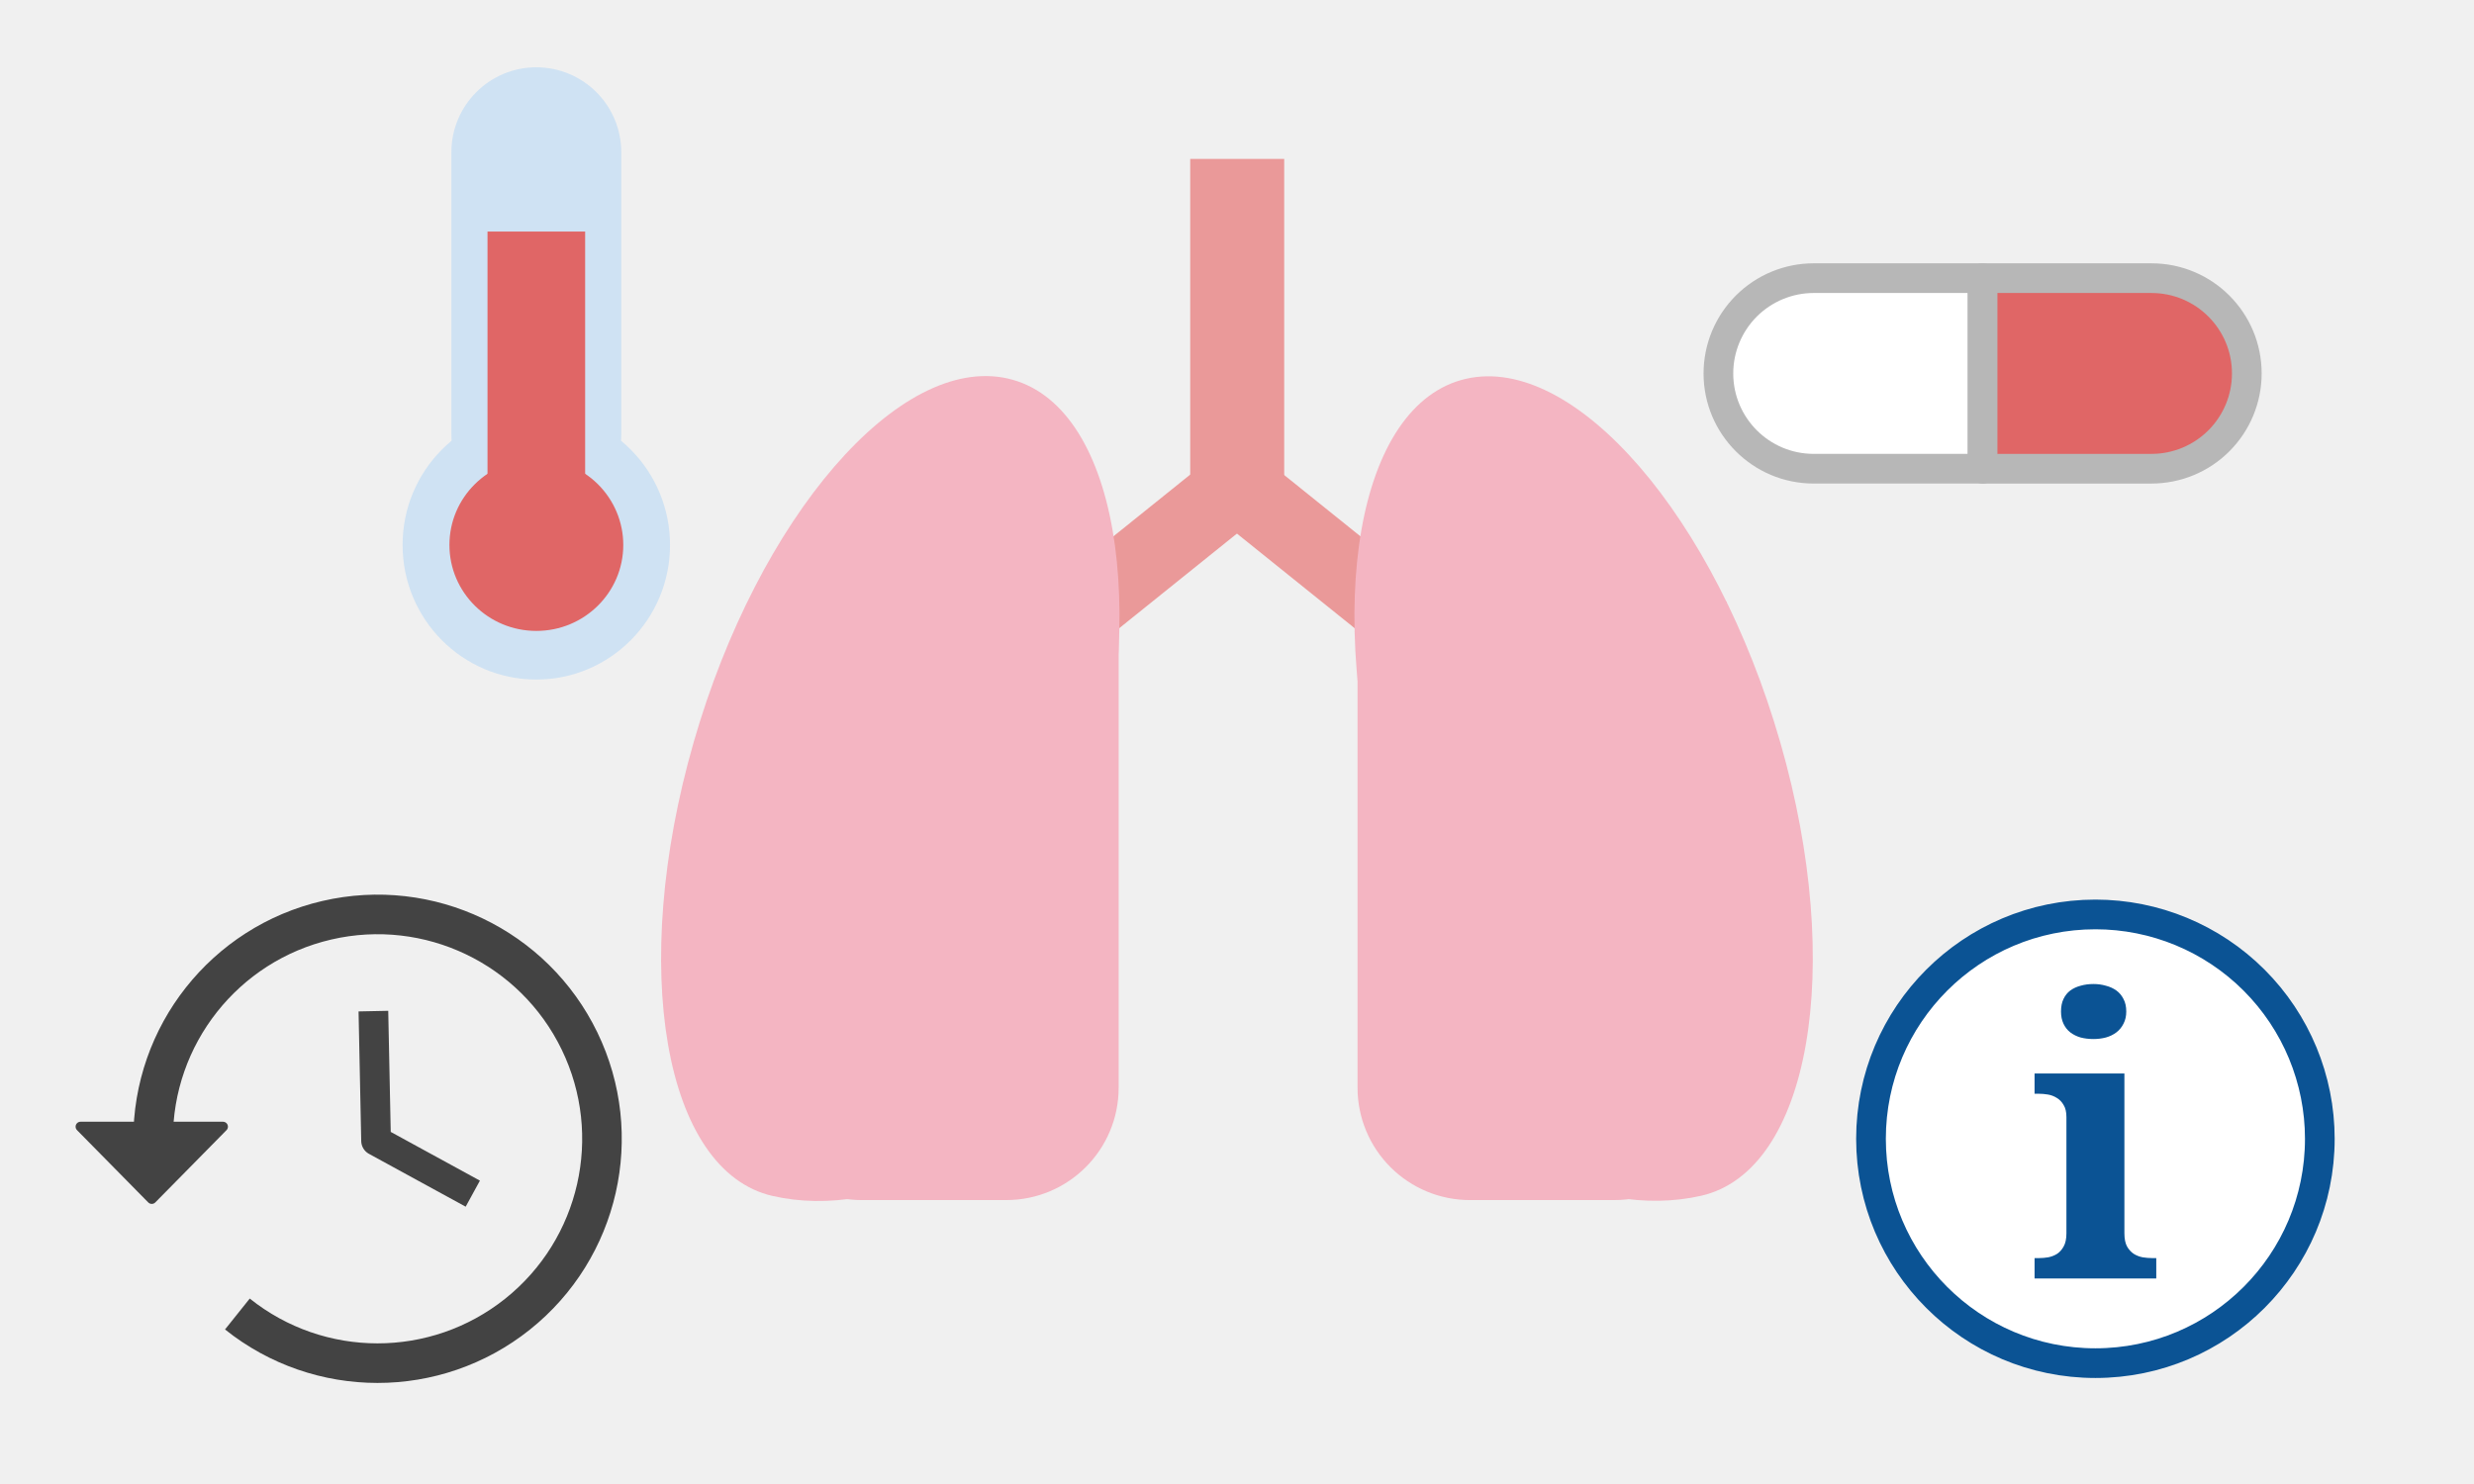
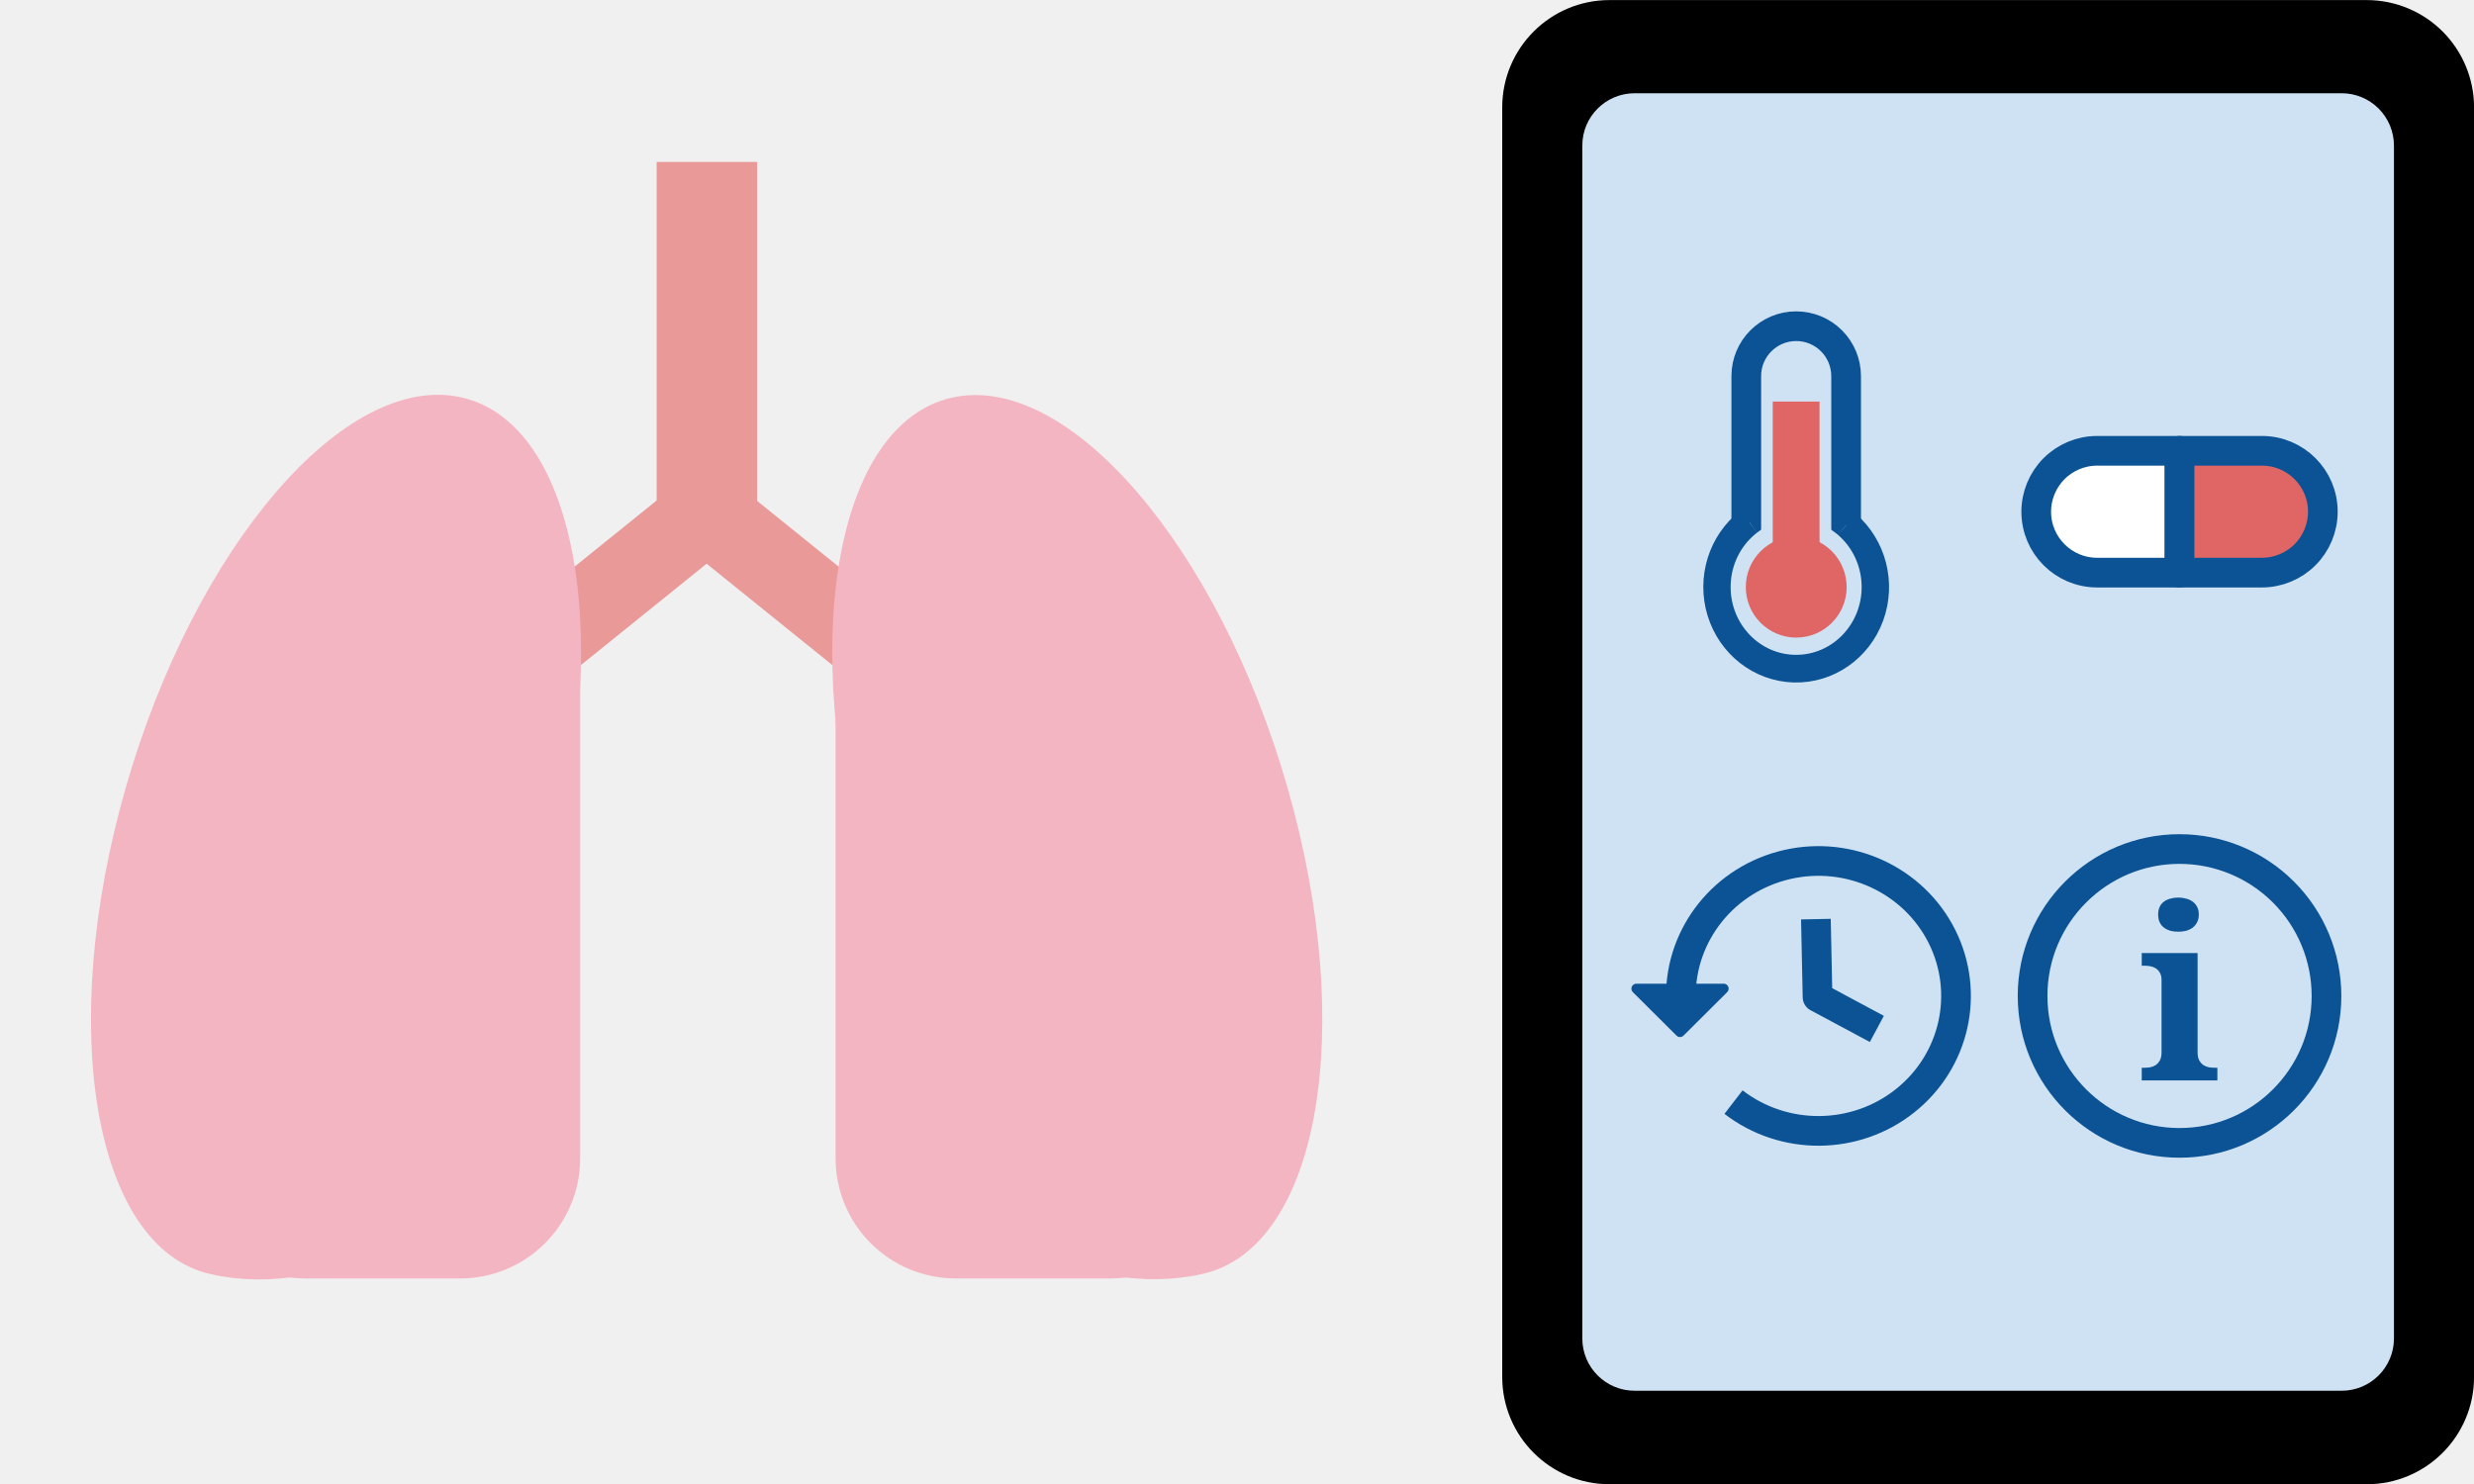
<svg xmlns="http://www.w3.org/2000/svg" version="1.1" viewBox="0.0 0.0 250.0 150.0" fill="none" stroke="none" stroke-linecap="square" stroke-miterlimit="10">
  <clipPath id="p.0">
    <path d="m0 0l250.0 0l0 150.0l-250.0 0l0 -150.0z" clip-rule="nonzero" />
  </clipPath>
  <g clip-path="url(#p.0)">
    <path fill="#000000" fill-opacity="0.0" d="m0 0l250.0 0l0 150.0l-250.0 0z" fill-rule="evenodd" />
-     <path fill="#ea9999" d="m120.273 16.062l9.497 0l0 37.013l-9.497 0z" fill-rule="evenodd" />
-     <path fill="#ea9999" d="m120.381 47.884l7.439 3.777l-19.995 16.077l-7.439 -3.777z" fill-rule="evenodd" />
-     <path fill="#ea9999" d="m129.605 47.884l-7.439 3.777l19.995 16.077l7.439 -3.777z" fill-rule="evenodd" />
-     <path fill="#f4b5c2" d="m179.903 75.049l0 0c6.561 22.803 2.981 43.316 -7.997 45.816q-8.261 1.882 -18.527 -3.206q-8.292 -16.396 -13.23 -33.555l0 0c-6.561 -22.803 -2.981 -43.316 7.997 -45.816l0 0c10.978 -2.501 25.195 13.958 31.756 36.761z" fill-rule="evenodd" />
-     <path fill="#f4b5c2" d="m70.089 75.048l0 0c-6.563 22.816 -2.985 43.339 7.992 45.839q8.261 1.882 18.527 -3.21q8.294 -16.405 13.233 -33.574l0 0c6.563 -22.816 2.985 -43.339 -7.992 -45.839l0 0c-10.977 -2.501 -25.197 13.968 -31.761 36.784z" fill-rule="evenodd" />
-     <path fill="#f4b5c2" d="m101.684 121.302l-14.602 0l0 0c-3.012 0 -5.901 -1.197 -8.031 -3.327c-2.13 -2.13 -3.327 -5.019 -3.327 -8.031l0 -49.112c0 -1.7166138E-4 1.373291E-4 -3.1280518E-4 3.1280518E-4 -3.1280518E-4l37.317 3.1280518E-4l0 0c1.6784668E-4 0 3.1280518E-4 1.373291E-4 3.1280518E-4 3.0899048E-4l-3.1280518E-4 49.111l0 0c0 6.273 -5.085 11.357 -11.357 11.357z" fill-rule="evenodd" />
-     <path fill="#f4b5c2" d="m163.141 121.302l-14.602 0l0 0c-3.012 0 -5.901 -1.197 -8.031 -3.327c-2.13 -2.13 -3.327 -5.019 -3.327 -8.031l0 -49.112c0 -1.7166138E-4 1.5258789E-4 -3.1280518E-4 3.2043457E-4 -3.1280518E-4l37.317 3.1280518E-4l0 0c1.6784668E-4 0 3.2043457E-4 1.373291E-4 3.2043457E-4 3.0899048E-4l-3.2043457E-4 49.111l0 0c0 6.273 -5.085 11.357 -11.357 11.357z" fill-rule="evenodd" />
-     <path fill="#cfe2f3" d="m45.615 15.385l0 0c0 -4.74 3.843 -8.583 8.583 -8.583l0 0l0 0c2.276 0 4.459 0.904 6.069 2.514c1.61 1.61 2.514 3.793 2.514 6.069l0 28.513c0 4.74 -3.843 8.583 -8.583 8.583l0 0l0 0c-4.74 0 -8.583 -3.843 -8.583 -8.583z" fill-rule="evenodd" />
-     <path fill="#cfe2f3" d="m40.683 55.079l0 0c0 -7.515 6.05 -13.608 13.512 -13.608l0 0c3.584 0 7.02 1.434 9.554 3.986c2.534 2.552 3.958 6.013 3.958 9.622l0 0c0 7.515 -6.05 13.608 -13.512 13.608l0 0c-7.463 0 -13.512 -6.092 -13.512 -13.608z" fill-rule="evenodd" />
-     <path fill="#e06666" d="m45.415 55.08l0 0c0 -4.8 3.933 -8.691 8.784 -8.691l0 0c2.33 0 4.564 0.916 6.211 2.546c1.647 1.63 2.573 3.841 2.573 6.146l0 0c0 4.8 -3.933 8.691 -8.784 8.691l0 0c-4.851 0 -8.784 -3.891 -8.784 -8.691z" fill-rule="evenodd" />
-     <path fill="#e06666" d="m49.264 23.405l9.866 0l0 24.759l-9.866 0z" fill-rule="evenodd" />
-     <path fill="#ffffff" d="m173.646 37.746l0 0l0 0c0 -2.554 1.015 -5.004 2.821 -6.81c1.806 -1.806 4.256 -2.821 6.81 -2.821l17.068 0c9.1552734E-5 0 1.5258789E-4 7.05719E-5 1.5258789E-4 1.6021729E-4l-1.5258789E-4 19.261l0 0c0 9.1552734E-5 -7.6293945E-5 1.6403198E-4 -1.6784668E-4 1.6403198E-4l-17.068 -1.6403198E-4l0 0c-5.319 0 -9.631 -4.312 -9.631 -9.631z" fill-rule="evenodd" />
-     <path stroke="#b7b7b7" stroke-width="3.0" stroke-linejoin="round" stroke-linecap="butt" d="m173.646 37.746l0 0l0 0c0 -2.554 1.015 -5.004 2.821 -6.81c1.806 -1.806 4.256 -2.821 6.81 -2.821l17.068 0c9.1552734E-5 0 1.5258789E-4 7.05719E-5 1.5258789E-4 1.6021729E-4l-1.5258789E-4 19.261l0 0c0 9.1552734E-5 -7.6293945E-5 1.6403198E-4 -1.6784668E-4 1.6403198E-4l-17.068 -1.6403198E-4l0 0c-5.319 0 -9.631 -4.312 -9.631 -9.631z" fill-rule="evenodd" />
-     <path fill="#e06666" d="m227.042 37.746l0 0l0 0c0 2.554 -1.015 5.004 -2.821 6.81c-1.806 1.806 -4.256 2.821 -6.81 2.821l-17.068 0c-9.1552734E-5 0 -1.6784668E-4 -6.866455E-5 -1.6784668E-4 -1.6021729E-4l1.6784668E-4 -19.261l0 0c0 -8.9645386E-5 6.1035156E-5 -1.6212463E-4 1.5258789E-4 -1.6212463E-4l17.068 1.6212463E-4l0 0c5.319 0 9.631 4.312 9.631 9.631z" fill-rule="evenodd" />
-     <path stroke="#b7b7b7" stroke-width="3.0" stroke-linejoin="round" stroke-linecap="butt" d="m227.042 37.746l0 0l0 0c0 2.554 -1.015 5.004 -2.821 6.81c-1.806 1.806 -4.256 2.821 -6.81 2.821l-17.068 0c-9.1552734E-5 0 -1.6784668E-4 -6.866455E-5 -1.6784668E-4 -1.6021729E-4l1.6784668E-4 -19.261l0 0c0 -8.9645386E-5 6.1035156E-5 -1.6212463E-4 1.5258789E-4 -1.6212463E-4l17.068 1.6212463E-4l0 0c5.319 0 9.631 4.312 9.631 9.631z" fill-rule="evenodd" />
-     <path fill="#ffffff" d="m189.066 115.107l0 0c0 -12.524 10.153 -22.677 22.677 -22.677l0 0c6.014 0 11.782 2.389 16.035 6.642c4.253 4.253 6.642 10.021 6.642 16.035l0 0c0 12.524 -10.153 22.677 -22.677 22.677l0 0c-12.524 0 -22.677 -10.153 -22.677 -22.677z" fill-rule="evenodd" />
-     <path stroke="#0b5394" stroke-width="3.0" stroke-linejoin="round" stroke-linecap="butt" d="m189.066 115.107l0 0c0 -12.524 10.153 -22.677 22.677 -22.677l0 0c6.014 0 11.782 2.389 16.035 6.642c4.253 4.253 6.642 10.021 6.642 16.035l0 0c0 12.524 -10.153 22.677 -22.677 22.677l0 0c-12.524 0 -22.677 -10.153 -22.677 -22.677z" fill-rule="evenodd" />
-     <path fill="#0b5394" d="m208.267 102.243q0 -0.75 0.25 -1.266q0.25 -0.531 0.688 -0.859q0.453 -0.328 1.047 -0.484q0.594 -0.172 1.297 -0.172q0.656 0 1.25 0.172q0.609 0.156 1.062 0.484q0.453 0.328 0.719 0.859q0.281 0.516 0.281 1.266q0 0.703 -0.281 1.234q-0.266 0.531 -0.719 0.875q-0.453 0.344 -1.062 0.516q-0.594 0.156 -1.25 0.156q-0.703 0 -1.297 -0.156q-0.594 -0.172 -1.047 -0.516q-0.438 -0.344 -0.688 -0.875q-0.25 -0.531 -0.25 -1.234zm-2.219 24.922q0.438 0 0.922 -0.078q0.484 -0.094 0.891 -0.344q0.406 -0.266 0.672 -0.75q0.281 -0.5 0.281 -1.328l0 -11.75q0 -0.766 -0.281 -1.219q-0.266 -0.469 -0.688 -0.719q-0.422 -0.266 -0.906 -0.344q-0.469 -0.078 -0.891 -0.078l-0.453 0l0 -2.047l9.078 0l0 16.156q0 0.828 0.266 1.328q0.281 0.484 0.688 0.75q0.406 0.25 0.891 0.344q0.5 0.078 0.922 0.078l0.453 0l0 2.062l-12.297 0l0 -2.062l0.453 0z" fill-rule="nonzero" />
-     <path fill="#000000" fill-opacity="0.0" d="m15.475 115.231l0 0c-0.058 -10.595 7.228 -19.817 17.549 -22.213c10.32 -2.396 20.924 2.673 25.54 12.21c4.616 9.536 2.014 20.998 -6.268 27.606c-8.281 6.608 -20.035 6.601 -28.308 -0.017l14.165 -17.709z" fill-rule="evenodd" />
-     <path fill="#000000" fill-opacity="0.0" d="m15.475 115.231l0 0c-0.058 -10.595 7.228 -19.817 17.549 -22.213c10.32 -2.396 20.924 2.673 25.54 12.21c4.616 9.536 2.014 20.998 -6.268 27.606c-8.281 6.608 -20.035 6.601 -28.308 -0.017" fill-rule="evenodd" />
-     <path stroke="#434343" stroke-width="4.0" stroke-linejoin="round" stroke-linecap="butt" d="m15.475 115.231l0 0c-0.058 -10.595 7.228 -19.817 17.549 -22.213c10.32 -2.396 20.924 2.673 25.54 12.21c4.616 9.536 2.014 20.998 -6.268 27.606c-8.281 6.608 -20.035 6.601 -28.308 -0.017" fill-rule="evenodd" />
-     <path fill="#434343" d="m22.533 113.882l-7.197 7.307l-7.197 -7.307z" fill-rule="evenodd" />
-     <path stroke="#434343" stroke-width="1.0" stroke-linejoin="round" stroke-linecap="butt" d="m22.533 113.882l-7.197 7.307l-7.197 -7.307z" fill-rule="evenodd" />
-     <path fill="#000000" fill-opacity="0.0" d="m37.732 102.202l0.27 13.109l9.774 5.342" fill-rule="evenodd" />
-     <path stroke="#434343" stroke-width="3.0" stroke-linejoin="round" stroke-linecap="butt" d="m37.732 102.202l0.27 13.109l9.774 5.342" fill-rule="evenodd" />
+     <path fill="#000000" d="m151.801 10.854l0 0c0 -5.99 4.856 -10.846 10.846 -10.846l76.513 0c2.876 0 5.635 1.143 7.669 3.177c2.034 2.034 3.177 4.793 3.177 7.669l0 128.324c0 5.99 -4.856 10.846 -10.846 10.846l-76.513 0c-5.99 0 -10.846 -4.856 -10.846 -10.846z" fill-rule="evenodd" />
+     <path fill="#cfe2f3" d="m159.895 14.71l0 0c0 -2.919 2.366 -5.285 5.285 -5.285l71.446 0c1.402 0 2.746 0.557 3.737 1.548c0.991 0.991 1.548 2.335 1.548 3.737l0 120.579c0 2.919 -2.366 5.285 -5.285 5.285l-71.446 0l0 0c-2.919 0 -5.285 -2.366 -5.285 -5.285z" fill-rule="evenodd" />
+     <path fill="#ea9999" d="m66.357 16.367l10.154 0l0 39.691l-10.154 0z" fill-rule="evenodd" />
+     <path fill="#ea9999" d="m66.474 50.492l7.953 4.051l-21.378 17.24l-7.953 -4.051z" fill-rule="evenodd" />
+     <path fill="#ea9999" d="m76.335 50.492l-7.953 4.051l21.378 17.24l7.953 -4.051z" fill-rule="evenodd" />
+     <path fill="#f4b5c2" d="m130.109 79.623l0 0c7.015 24.454 3.187 46.451 -8.549 49.132q-8.832 2.018 -19.807 -3.438q-8.866 -17.582 -14.144 -35.984l0 0c-7.015 -24.454 -3.187 -46.451 8.549 -49.132l0 0c11.736 -2.681 26.937 14.968 33.952 39.422z" fill-rule="evenodd" />
+     <path fill="#f4b5c2" d="m12.704 79.622l0 0c-7.017 24.467 -3.191 46.475 8.545 49.157q8.832 2.018 19.808 -3.442q8.867 -17.592 14.148 -36.004l0 0c7.017 -24.467 3.191 -46.475 -8.545 -49.157l0 0c-11.736 -2.681 -26.939 14.979 -33.956 39.446z" fill-rule="evenodd" />
+     <path fill="#f4b5c2" d="m46.484 129.224l-15.612 0l0 0c-3.22 0 -6.309 -1.279 -8.586 -3.556c-2.277 -2.277 -3.556 -5.366 -3.556 -8.586l0 -52.703c0 -1.8310547E-4 1.487732E-4 -3.3569336E-4 3.3187866E-4 -3.3569336E-4l39.896 3.3569336E-4l0 0c1.8310547E-4 0 3.3187866E-4 1.449585E-4 3.3187866E-4 3.2806396E-4l-3.3187866E-4 52.703l0 0c0 6.706 -5.436 12.143 -12.143 12.143z" fill-rule="evenodd" />
+     <path fill="#f4b5c2" d="m112.189 129.224l-15.612 0l0 0c-3.22 0 -6.309 -1.279 -8.586 -3.556c-2.277 -2.277 -3.556 -5.366 -3.556 -8.586l0 -52.703c0 -1.8310547E-4 1.5258789E-4 -3.3569336E-4 3.3569336E-4 -3.3569336E-4l39.896 3.3569336E-4l0 0c1.8310547E-4 0 3.2806396E-4 1.449585E-4 3.2806396E-4 3.2806396E-4l-3.2806396E-4 52.703l0 0c0 6.706 -5.436 12.143 -12.143 12.143z" fill-rule="evenodd" />
+     <path fill="#ffffff" d="m205.763 51.722l0 0l0 0c0 -1.633 0.649 -3.199 1.803 -4.353c1.154 -1.154 2.72 -1.803 4.353 -1.803l8.325 0c6.1035156E-5 0 1.0681152E-4 4.5776367E-5 1.0681152E-4 1.02996826E-4l-1.0681152E-4 12.312l0 0c0 5.722046E-5 -4.5776367E-5 1.02996826E-4 -1.0681152E-4 1.02996826E-4l-8.325 -1.02996826E-4l0 0c-3.4 0 -6.156 -2.756 -6.156 -6.156z" fill-rule="evenodd" />
+     <path stroke="#0b5394" stroke-width="3.0" stroke-linejoin="round" stroke-linecap="butt" d="m205.763 51.722l0 0l0 0c0 -1.633 0.649 -3.199 1.803 -4.353c1.154 -1.154 2.72 -1.803 4.353 -1.803l8.325 0c6.1035156E-5 0 1.0681152E-4 4.5776367E-5 1.0681152E-4 1.02996826E-4l-1.0681152E-4 12.312l0 0c0 5.722046E-5 -4.5776367E-5 1.02996826E-4 -1.0681152E-4 1.02996826E-4l-8.325 -1.02996826E-4l0 0c-3.4 0 -6.156 -2.756 -6.156 -6.156z" fill-rule="evenodd" />
+     <path fill="#e06666" d="m234.725 51.722l0 0l0 0c0 1.633 -0.649 3.199 -1.803 4.353c-1.154 1.154 -2.72 1.803 -4.353 1.803l-8.325 0c-6.1035156E-5 0 -1.0681152E-4 -4.5776367E-5 -1.0681152E-4 -1.02996826E-4l1.0681152E-4 -12.312l0 0c0 -5.722046E-5 4.5776367E-5 -1.02996826E-4 1.0681152E-4 -1.02996826E-4l8.325 1.02996826E-4l0 0c3.4 0 6.156 2.756 6.156 6.156z" fill-rule="evenodd" />
+     <path stroke="#0b5394" stroke-width="3.0" stroke-linejoin="round" stroke-linecap="butt" d="m234.725 51.722l0 0l0 0c0 1.633 -0.649 3.199 -1.803 4.353c-1.154 1.154 -2.72 1.803 -4.353 1.803l-8.325 0c-6.1035156E-5 0 -1.0681152E-4 -4.5776367E-5 -1.0681152E-4 -1.02996826E-4l1.0681152E-4 -12.312l0 0c0 -5.722046E-5 4.5776367E-5 -1.02996826E-4 1.0681152E-4 -1.02996826E-4l8.325 1.02996826E-4l0 0c3.4 0 6.156 2.756 6.156 6.156z" fill-rule="evenodd" />
+     <path fill="#000000" fill-opacity="0.0" d="m205.394 100.668l0 0c0 -8.202 6.649 -14.85 14.85 -14.85l0 0c3.939 0 7.716 1.565 10.501 4.35c2.785 2.785 4.35 6.562 4.35 10.501l0 0c0 8.202 -6.649 14.85 -14.85 14.85l0 0c-8.202 0 -14.85 -6.649 -14.85 -14.85z" fill-rule="evenodd" />
+     <path stroke="#0b5394" stroke-width="3.0" stroke-linejoin="round" stroke-linecap="butt" d="m205.394 100.668l0 0c0 -8.202 6.649 -14.85 14.85 -14.85l0 0c3.939 0 7.716 1.565 10.501 4.35c2.785 2.785 4.35 6.562 4.35 10.501l0 0c0 8.202 -6.649 14.85 -14.85 14.85l0 0c-8.202 0 -14.85 -6.649 -14.85 -14.85z" fill-rule="evenodd" />
+     <path fill="#0b5394" d="m218.082 92.442q0 -0.453 0.156 -0.781q0.156 -0.328 0.438 -0.531q0.281 -0.203 0.641 -0.297q0.375 -0.109 0.812 -0.109q0.406 0 0.781 0.109q0.375 0.094 0.656 0.297q0.281 0.203 0.453 0.531q0.172 0.328 0.172 0.781q0 0.453 -0.172 0.781q-0.172 0.328 -0.453 0.547q-0.281 0.203 -0.656 0.312q-0.375 0.094 -0.781 0.094q-0.438 0 -0.812 -0.094q-0.359 -0.109 -0.641 -0.312q-0.281 -0.219 -0.438 -0.547q-0.156 -0.328 -0.156 -0.781zm-1.375 15.484q0.281 0 0.578 -0.047q0.297 -0.062 0.547 -0.219q0.25 -0.172 0.422 -0.469q0.172 -0.312 0.172 -0.828l0 -7.281q0 -0.484 -0.172 -0.766q-0.172 -0.297 -0.438 -0.453q-0.25 -0.156 -0.547 -0.203q-0.297 -0.047 -0.562 -0.047l-0.281 0l0 -1.281l5.641 0l0 10.031q0 0.516 0.172 0.828q0.172 0.297 0.422 0.469q0.25 0.156 0.547 0.219q0.312 0.047 0.578 0.047l0.281 0l0 1.281l-7.641 0l0 -1.281l0.281 0z" fill-rule="nonzero" />
+     <path fill="#000000" fill-opacity="0.0" d="m169.852 100.743l0 0c-0.036 -6.361 4.414 -11.902 10.726 -13.355c6.312 -1.453 12.81 1.567 15.663 7.279c2.852 5.712 1.301 12.601 -3.738 16.603c-5.04 4.002 -12.23 4.055 -17.33 0.129l8.583 -10.731z" fill-rule="evenodd" />
+     <path fill="#000000" fill-opacity="0.0" d="m169.852 100.743l0 0c-0.036 -6.361 4.414 -11.902 10.726 -13.355c6.312 -1.453 12.81 1.567 15.663 7.279c2.852 5.712 1.301 12.601 -3.738 16.603c-5.04 4.002 -12.23 4.055 -17.33 0.129" fill-rule="evenodd" />
+     <path stroke="#0b5394" stroke-width="3.0" stroke-linejoin="round" stroke-linecap="butt" d="m169.852 100.743l0 0c-0.036 -6.361 4.414 -11.902 10.726 -13.355c6.312 -1.453 12.81 1.567 15.663 7.279c2.852 5.712 1.301 12.601 -3.738 16.603c-5.04 4.002 -12.23 4.055 -17.33 0.129" fill-rule="evenodd" />
+     <path fill="#0b5394" d="m174.179 99.93l-4.412 4.395l-4.412 -4.395z" fill-rule="evenodd" />
+     <path stroke="#0b5394" stroke-width="1.0" stroke-linejoin="round" stroke-linecap="butt" d="m174.179 99.93l-4.412 4.395l-4.412 -4.395z" fill-rule="evenodd" />
+     <path fill="#000000" fill-opacity="0.0" d="m183.498 92.904l0.166 7.885l5.993 3.213" fill-rule="evenodd" />
+     <path stroke="#0b5394" stroke-width="3.0" stroke-linejoin="round" stroke-linecap="butt" d="m183.498 92.904l0.166 7.885l5.993 3.213" fill-rule="evenodd" />
+     <path fill="#cfe2f3" d="m181.507 32.971l0 0l0 0c1.338 0 2.621 0.531 3.567 1.477c0.946 0.946 1.477 2.229 1.477 3.567l0 19.536c0 4.5776367E-5 -4.5776367E-5 8.392334E-5 -9.1552734E-5 8.392334E-5l-10.088 -8.392334E-5l0 0c-4.5776367E-5 0 -9.1552734E-5 -3.8146973E-5 -9.1552734E-5 -8.392334E-5l9.1552734E-5 -19.536l0 0c0 -2.786 2.258 -5.044 5.044 -5.044z" fill-rule="evenodd" />
+     <path stroke="#0b5394" stroke-width="3.0" stroke-linejoin="round" stroke-linecap="butt" d="m181.507 32.971l0 0l0 0c1.338 0 2.621 0.531 3.567 1.477c0.946 0.946 1.477 2.229 1.477 3.567l0 19.536c0 4.5776367E-5 -4.5776367E-5 8.392334E-5 -9.1552734E-5 8.392334E-5l-10.088 -8.392334E-5l0 0c-4.5776367E-5 0 -9.1552734E-5 -3.8146973E-5 -9.1552734E-5 -8.392334E-5l9.1552734E-5 -19.536l0 0c0 -2.786 2.258 -5.044 5.044 -5.044z" fill-rule="evenodd" />
+     <path fill="#ffffff" d="m186.551 53.077l0 0c2.581 2.223 3.519 5.891 2.335 9.138c-1.184 3.248 -4.228 5.362 -7.586 5.269c-3.357 -0.094 -6.291 -2.375 -7.309 -5.684c-1.018 -3.309 0.103 -6.919 2.793 -8.995l4.721 6.532z" fill-rule="evenodd" />
+     <path fill="#000000" fill-opacity="0.0" d="m186.551 53.077l0 0c2.581 2.223 3.519 5.891 2.335 9.138c-1.184 3.248 -4.228 5.362 -7.586 5.269c-3.357 -0.094 -6.291 -2.375 -7.309 -5.684c-1.018 -3.309 0.103 -6.919 2.793 -8.995" fill-rule="evenodd" />
+     <path stroke="#0b5394" stroke-width="3.0" stroke-linejoin="round" stroke-linecap="butt" d="m186.551 53.077l0 0c2.581 2.223 3.519 5.891 2.335 9.138c-1.184 3.248 -4.228 5.362 -7.586 5.269c-3.357 -0.094 -6.291 -2.375 -7.309 -5.684c-1.018 -3.309 0.103 -6.919 2.793 -8.995" fill-rule="evenodd" />
+     <path fill="#cfe2f3" d="m174.882 59.338l0 0c0 -3.784 2.964 -6.852 6.62 -6.852l0 0c1.756 0 3.44 0.722 4.681 2.007c1.242 1.285 1.939 3.028 1.939 4.845l0 0c0 3.784 -2.964 6.852 -6.62 6.852l0 0c-3.656 0 -6.62 -3.068 -6.62 -6.852z" fill-rule="evenodd" />
+     <path fill="#e06666" d="m176.414 59.335l0 0c0 -2.823 2.282 -5.112 5.097 -5.112l0 0c1.352 0 2.648 0.539 3.604 1.497c0.956 0.959 1.493 2.259 1.493 3.615l0 0c0 2.823 -2.282 5.112 -5.097 5.112l0 0c-2.815 0 -5.097 -2.289 -5.097 -5.112z" fill-rule="evenodd" />
+     <path fill="#e06666" d="m179.138 40.589l4.729 0l0 14.574l-4.729 0z" fill-rule="evenodd" />
  </g>
</svg>
